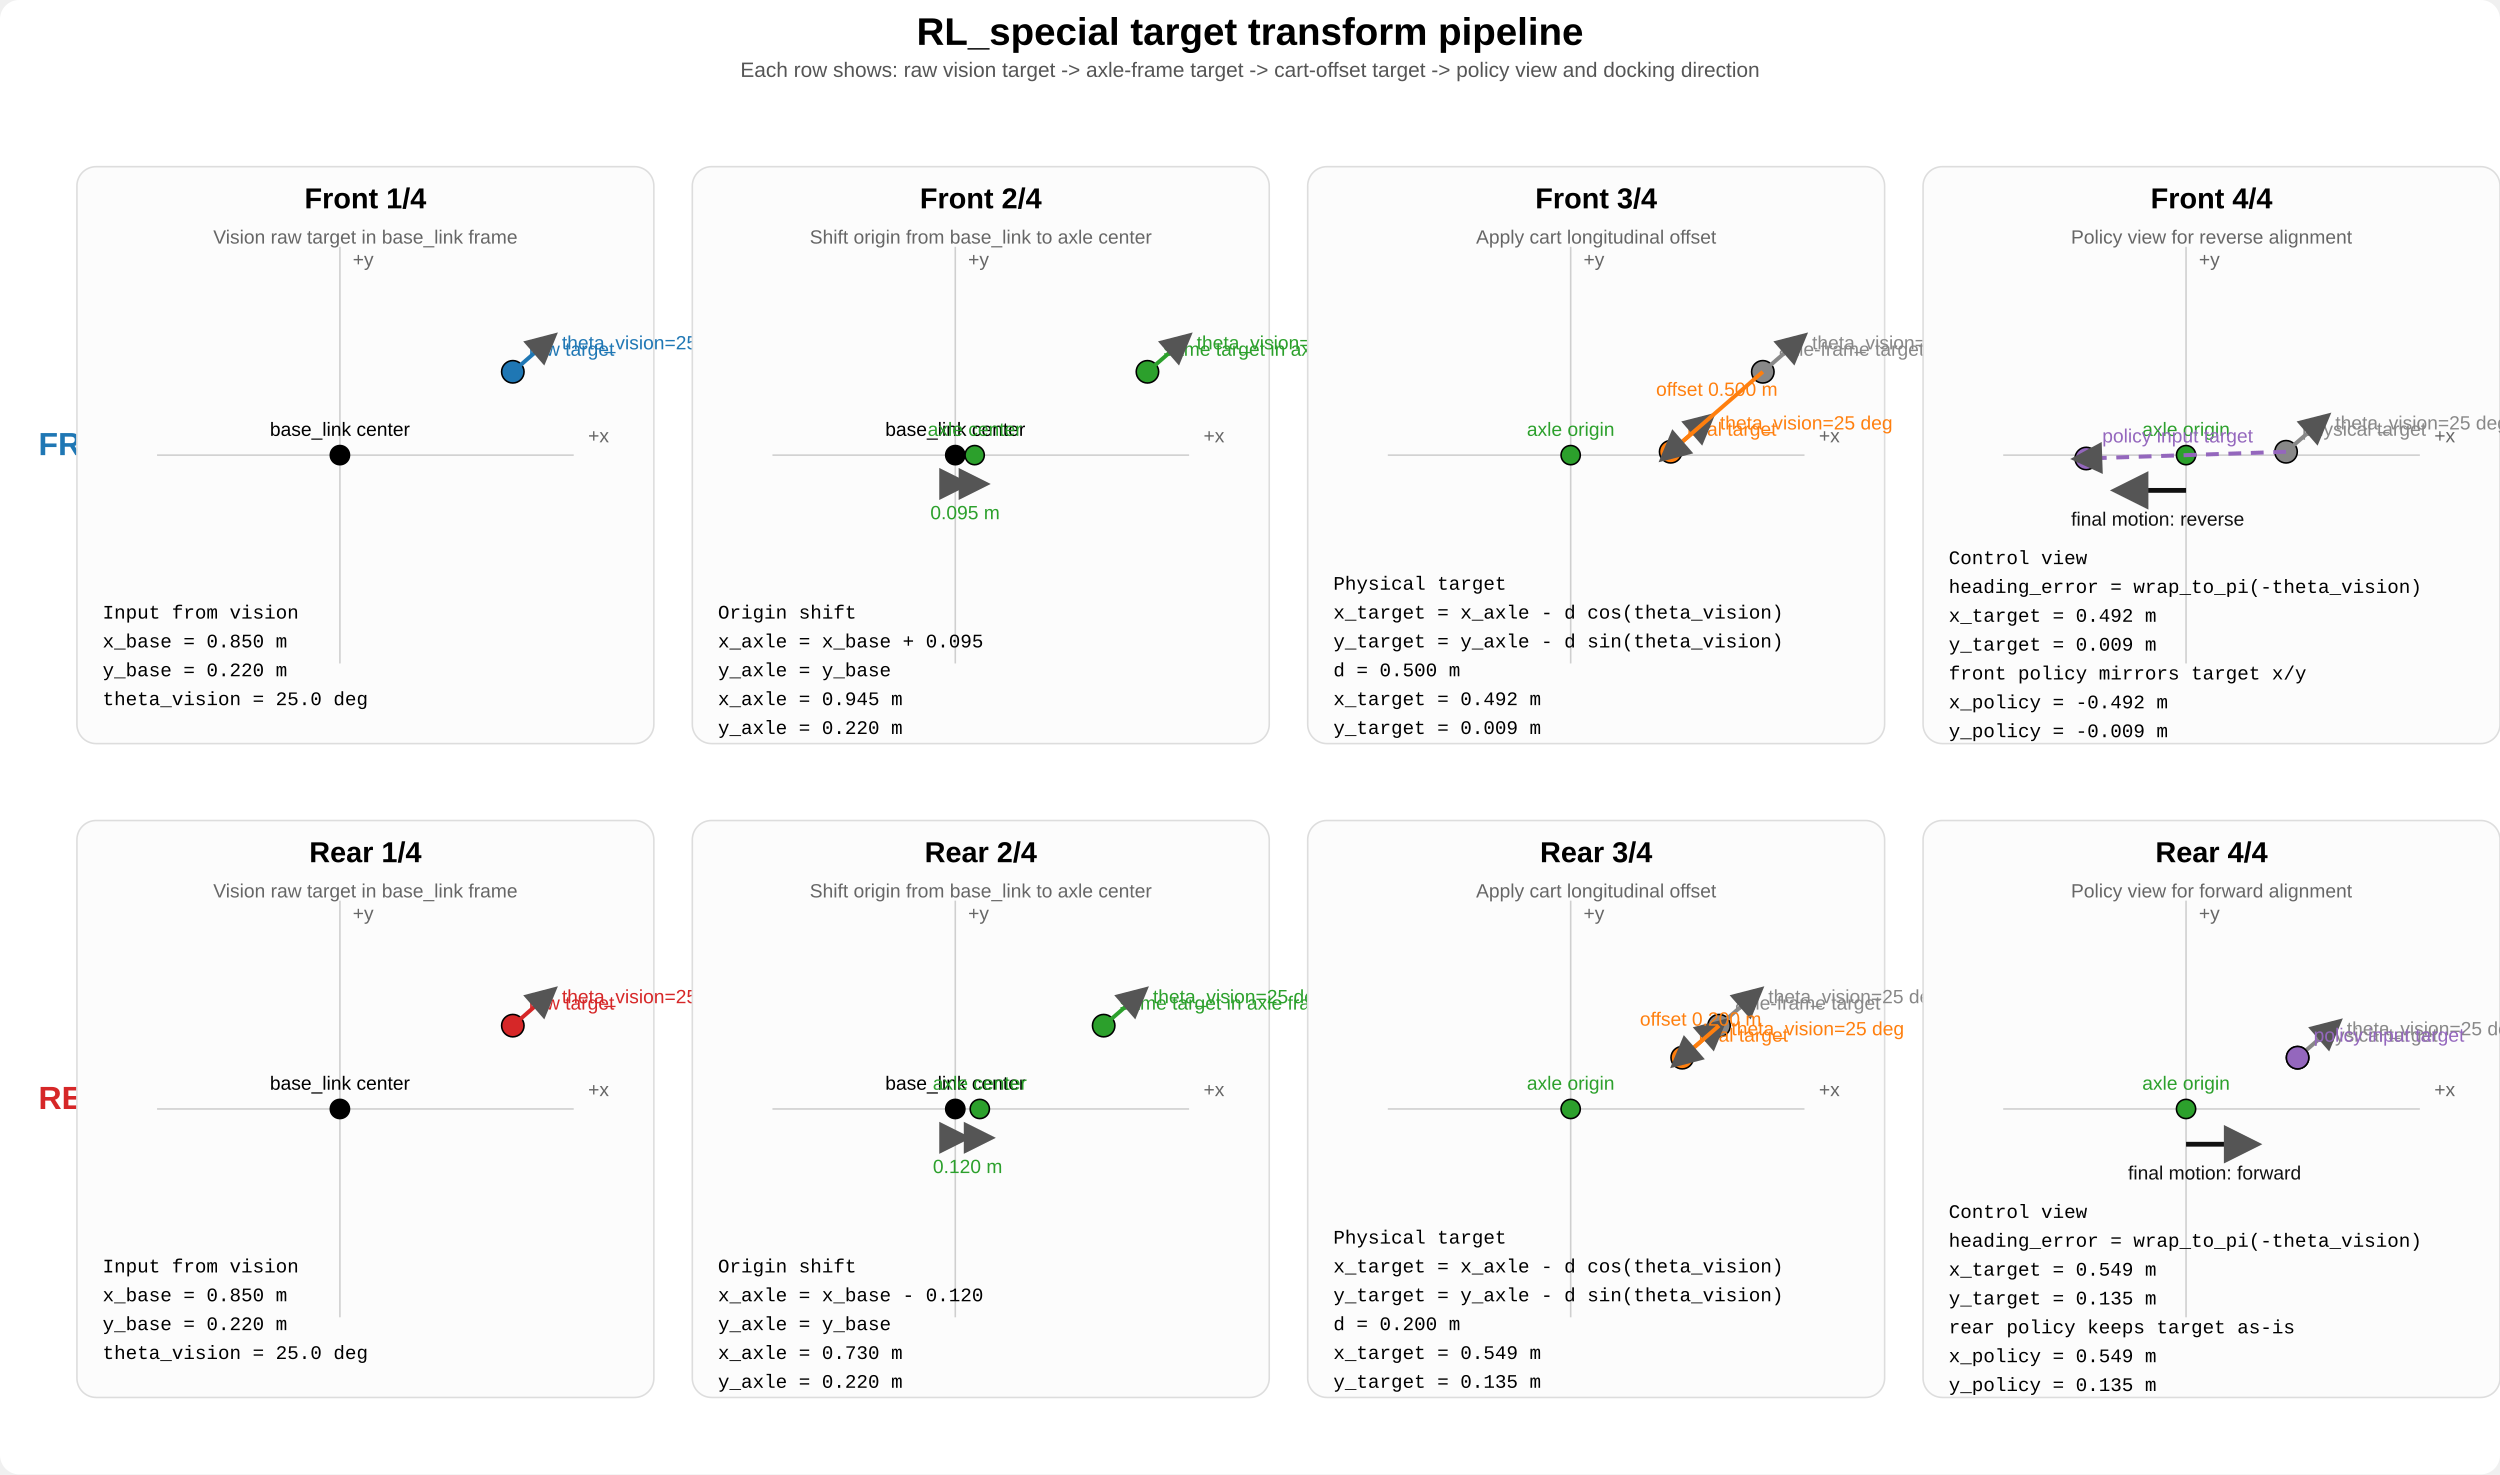
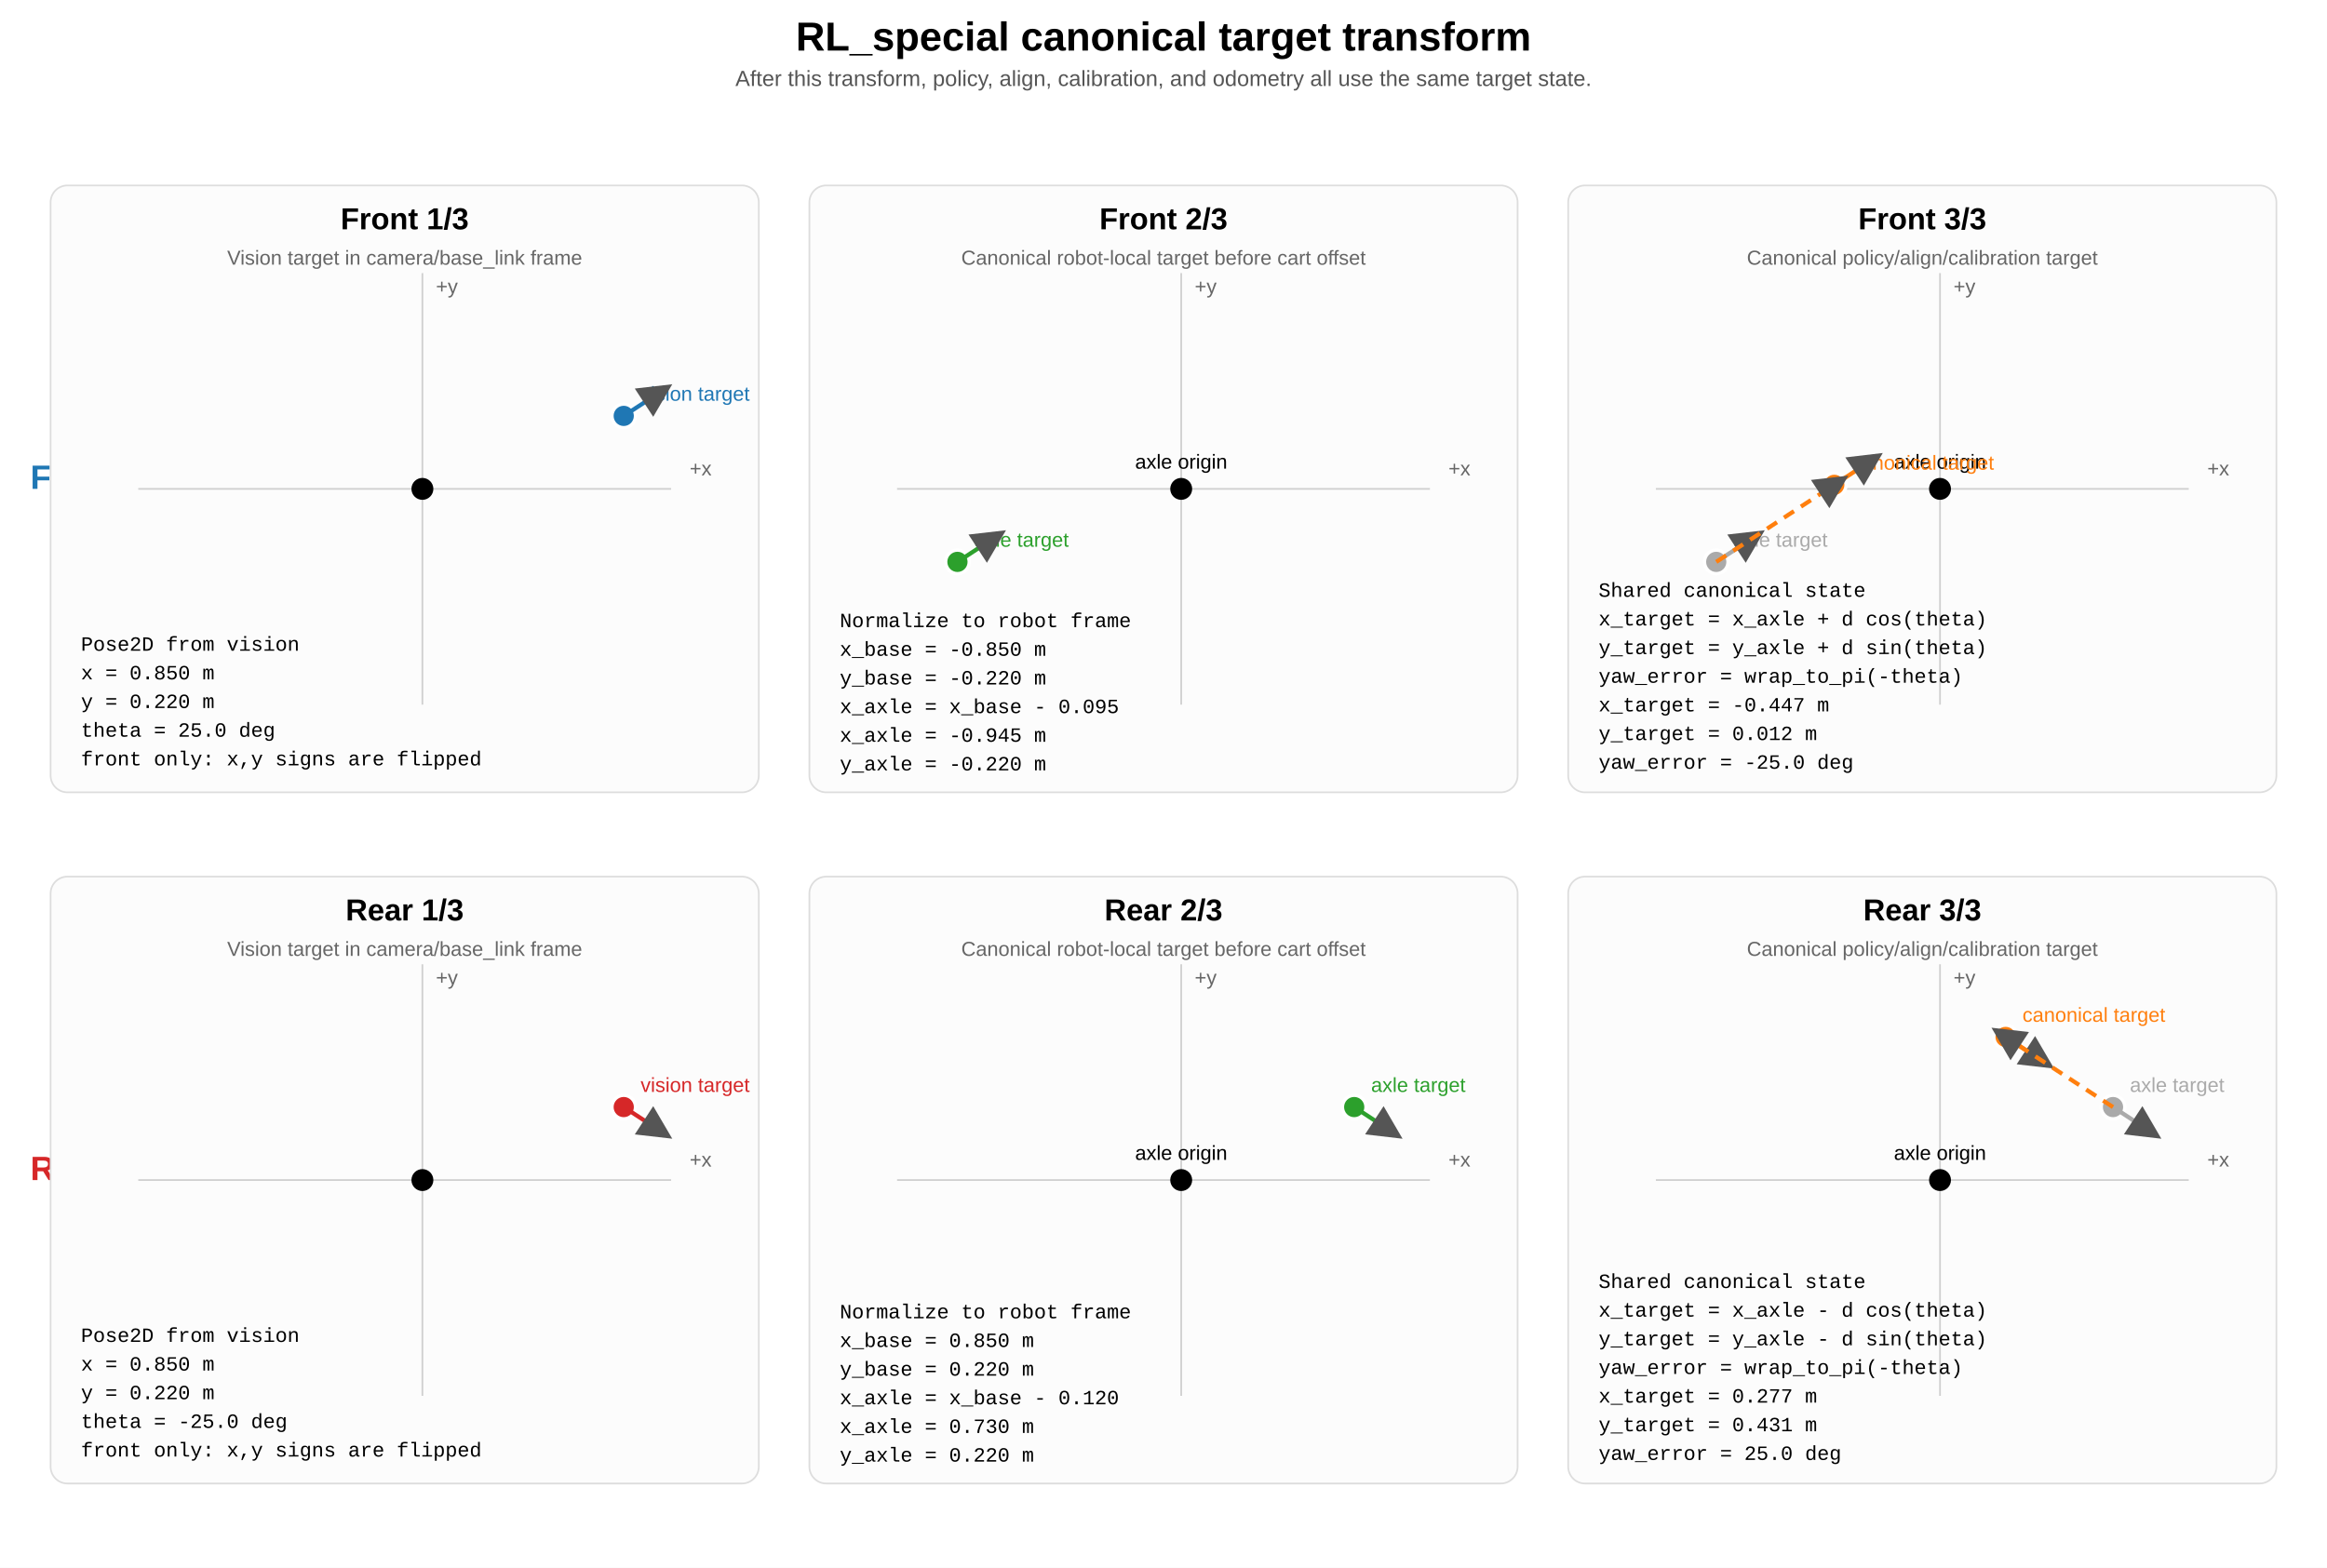
- <svg xmlns="http://www.w3.org/2000/svg" width="1560" height="920" viewBox="0 0 1560 920">
+ <svg xmlns="http://www.w3.org/2000/svg" width="1380" height="930" viewBox="0 0 1380 930">
  <defs>
    <marker id="arrow" markerWidth="8" markerHeight="8" refX="4" refY="4" orient="auto" markerUnits="strokeWidth">
      <path d="M 0 0 L 8 4 L 0 8 z" fill="#555555" />
    </marker>
  </defs>
-   <rect x="0.0" y="0.0" width="1560.0" height="920.0" rx="12" ry="12" fill="#ffffff" stroke="#ffffff" stroke-width="0" />
-   <text x="780.0" y="28.0" font-size="24" fill="#000" text-anchor="middle" font-weight="bold" font-family="Arial">RL_special target transform pipeline</text>
-   <text x="780.0" y="48.0" font-size="13" fill="#555555" text-anchor="middle" font-weight="normal" font-family="Arial">Each row shows: raw vision target -&gt; axle-frame target -&gt; cart-offset target -&gt; policy view and docking direction</text>
-   <text x="24.0" y="284.0" font-size="20" fill="#1f77b4" text-anchor="start" font-weight="bold" font-family="Arial">FRONT</text>
-   <rect x="48.0" y="104.0" width="360.0" height="360.0" rx="12" ry="12" fill="#fcfcfc" stroke="#dddddd" stroke-width="1" />
-   <text x="228.0" y="130.0" font-size="18" fill="#000" text-anchor="middle" font-weight="bold" font-family="Arial">Front 1/4</text>
-   <text x="228.0" y="152.0" font-size="12" fill="#666666" text-anchor="middle" font-weight="normal" font-family="Arial">Vision raw target in base_link frame</text>
-   <line x1="98.0" y1="284.0" x2="358.0" y2="284.0" stroke="#cfcfcf" stroke-width="1" fill="none" />
-   <line x1="212.1" y1="154.0" x2="212.1" y2="414.0" stroke="#cfcfcf" stroke-width="1" fill="none" />
-   <text x="380.0" y="276.0" font-size="12" fill="#666666" text-anchor="end" font-weight="normal" font-family="Arial">+x</text>
-   <text x="220.1" y="166.0" font-size="12" fill="#666666" text-anchor="start" font-weight="normal" font-family="Arial">+y</text>
-   <circle cx="212.1" cy="284.0" r="6" fill="#000000" stroke="#000" stroke-width="1" />
-   <text x="212.1" y="272.0" font-size="12" fill="#000" text-anchor="middle" font-weight="normal" font-family="Arial">base_link center</text>
-   <circle cx="320.0" cy="232.0" r="7" fill="#1f77b4" stroke="#000" stroke-width="1" />
-   <text x="330.0" y="222.0" font-size="12" fill="#1f77b4" text-anchor="start" font-weight="normal" font-family="Arial">raw target</text>
-   <line x1="320.0" y1="232.0" x2="340.6" y2="214.0" stroke="#1f77b4" stroke-width="2.5" fill="none" marker-end="url(#arrow)" />
-   <text x="350.6" y="218.0" font-size="12" fill="#1f77b4" text-anchor="start" font-weight="normal" font-family="Arial">theta_vision=25 deg</text>
-   <text x="64.0" y="386.0" font-size="12" fill="#000" font-family="Courier New" xml:space="preserve">
-     <tspan x="64.0" dy="0">Input from vision</tspan>
-     <tspan x="64.0" dy="18">x_base = 0.850 m</tspan>
-     <tspan x="64.0" dy="18">y_base = 0.220 m</tspan>
-     <tspan x="64.0" dy="18">theta_vision = 25.0 deg</tspan>
+   <rect x="0.0" y="0.0" width="1380.0" height="930.0" rx="0" ry="0" fill="#ffffff" stroke="#ffffff" stroke-width="0" />
+   <text x="690.0" y="30.0" font-size="24" fill="#000" text-anchor="middle" font-weight="bold" font-family="Arial">RL_special canonical target transform</text>
+   <text x="690.0" y="51.0" font-size="13" fill="#555555" text-anchor="middle" font-weight="normal" font-family="Arial">After this transform, policy, align, calibration, and odometry all use the same target state.</text>
+   <text x="18.0" y="290.0" font-size="20" fill="#1f77b4" text-anchor="start" font-weight="bold" font-family="Arial">FRONT</text>
+   <rect x="30.0" y="110.0" width="420.0" height="360.0" rx="10" ry="10" fill="#fcfcfc" stroke="#dddddd" stroke-width="1" />
+   <text x="240.0" y="136.0" font-size="18" fill="#000" text-anchor="middle" font-weight="bold" font-family="Arial">Front 1/3</text>
+   <text x="240.0" y="157.0" font-size="12" fill="#666666" text-anchor="middle" font-weight="normal" font-family="Arial">Vision target in camera/base_link frame</text>
+   <line x1="82.0" y1="290.0" x2="398.0" y2="290.0" stroke="#cfcfcf" stroke-width="1" fill="none" />
+   <line x1="250.5" y1="162.0" x2="250.5" y2="418.0" stroke="#cfcfcf" stroke-width="1" fill="none" />
+   <text x="422.0" y="282.0" font-size="12" fill="#666666" text-anchor="end" font-weight="normal" font-family="Arial">+x</text>
+   <text x="258.5" y="174.0" font-size="12" fill="#666666" text-anchor="start" font-weight="normal" font-family="Arial">+y</text>
+   <circle cx="250.5" cy="290.0" r="6" fill="#000000" stroke="#000" stroke-width="1" />
+   <circle cx="369.9" cy="246.7" r="7" fill="#1f77b4" stroke="#ffffff" stroke-width="2" />
+   <text x="379.9" y="237.7" font-size="12" fill="#1f77b4" text-anchor="start" font-weight="normal" font-family="Arial">vision target</text>
+   <line x1="369.9" y1="246.7" x2="390.3" y2="233.4" stroke="#1f77b4" stroke-width="2.5" fill="none" marker-end="url(#arrow)" />
+   <text x="48.0" y="386.0" font-size="12" fill="#000" font-family="Courier New" xml:space="preserve">
+     <tspan x="48.0" dy="0">Pose2D from vision</tspan>
+     <tspan x="48.0" dy="17">x = 0.850 m</tspan>
+     <tspan x="48.0" dy="17">y = 0.220 m</tspan>
+     <tspan x="48.0" dy="17">theta = 25.0 deg</tspan>
+     <tspan x="48.0" dy="17">front only: x,y signs are flipped</tspan>
  </text>
-   <rect x="432.0" y="104.0" width="360.0" height="360.0" rx="12" ry="12" fill="#fcfcfc" stroke="#dddddd" stroke-width="1" />
-   <text x="612.0" y="130.0" font-size="18" fill="#000" text-anchor="middle" font-weight="bold" font-family="Arial">Front 2/4</text>
-   <text x="612.0" y="152.0" font-size="12" fill="#666666" text-anchor="middle" font-weight="normal" font-family="Arial">Shift origin from base_link to axle center</text>
-   <line x1="482.0" y1="284.0" x2="742.0" y2="284.0" stroke="#cfcfcf" stroke-width="1" fill="none" />
-   <line x1="596.1" y1="154.0" x2="596.1" y2="414.0" stroke="#cfcfcf" stroke-width="1" fill="none" />
-   <text x="764.0" y="276.0" font-size="12" fill="#666666" text-anchor="end" font-weight="normal" font-family="Arial">+x</text>
-   <text x="604.1" y="166.0" font-size="12" fill="#666666" text-anchor="start" font-weight="normal" font-family="Arial">+y</text>
-   <circle cx="596.1" cy="284.0" r="6" fill="#000000" stroke="#000" stroke-width="1" />
-   <text x="596.1" y="272.0" font-size="12" fill="#000" text-anchor="middle" font-weight="normal" font-family="Arial">base_link center</text>
-   <circle cx="608.2" cy="284.0" r="6" fill="#2ca02c" stroke="#000" stroke-width="1" />
-   <text x="608.2" y="272.0" font-size="12" fill="#2ca02c" text-anchor="middle" font-weight="normal" font-family="Arial">axle center</text>
-   <line x1="596.1" y1="302.0" x2="608.2" y2="302.0" stroke="#2ca02c" stroke-width="2.5" fill="none" marker-end="url(#arrow)" marker-start="url(#arrow)" />
-   <text x="602.2" y="324.0" font-size="12" fill="#2ca02c" text-anchor="middle" font-weight="normal" font-family="Arial">0.095 m</text>
-   <circle cx="716.0" cy="232.0" r="7" fill="#2ca02c" stroke="#000" stroke-width="1" />
-   <text x="726.0" y="222.0" font-size="12" fill="#2ca02c" text-anchor="start" font-weight="normal" font-family="Arial">same target in axle frame</text>
-   <line x1="716.0" y1="232.0" x2="736.7" y2="214.0" stroke="#2ca02c" stroke-width="2.5" fill="none" marker-end="url(#arrow)" />
-   <text x="746.7" y="218.0" font-size="12" fill="#2ca02c" text-anchor="start" font-weight="normal" font-family="Arial">theta_vision=25 deg</text>
-   <text x="448.0" y="386.0" font-size="12" fill="#000" font-family="Courier New" xml:space="preserve">
-     <tspan x="448.0" dy="0">Origin shift</tspan>
-     <tspan x="448.0" dy="18">x_axle = x_base + 0.095</tspan>
-     <tspan x="448.0" dy="18">y_axle = y_base</tspan>
-     <tspan x="448.0" dy="18">x_axle = 0.945 m</tspan>
-     <tspan x="448.0" dy="18">y_axle = 0.220 m</tspan>
+   <rect x="480.0" y="110.0" width="420.0" height="360.0" rx="10" ry="10" fill="#fcfcfc" stroke="#dddddd" stroke-width="1" />
+   <text x="690.0" y="136.0" font-size="18" fill="#000" text-anchor="middle" font-weight="bold" font-family="Arial">Front 2/3</text>
+   <text x="690.0" y="157.0" font-size="12" fill="#666666" text-anchor="middle" font-weight="normal" font-family="Arial">Canonical robot-local target before cart offset</text>
+   <line x1="532.0" y1="290.0" x2="848.0" y2="290.0" stroke="#cfcfcf" stroke-width="1" fill="none" />
+   <line x1="700.5" y1="162.0" x2="700.5" y2="418.0" stroke="#cfcfcf" stroke-width="1" fill="none" />
+   <text x="872.0" y="282.0" font-size="12" fill="#666666" text-anchor="end" font-weight="normal" font-family="Arial">+x</text>
+   <text x="708.5" y="174.0" font-size="12" fill="#666666" text-anchor="start" font-weight="normal" font-family="Arial">+y</text>
+   <circle cx="700.5" cy="290.0" r="6" fill="#000000" stroke="#000" stroke-width="1" />
+   <text x="700.5" y="278.0" font-size="12" fill="#000" text-anchor="middle" font-weight="normal" font-family="Arial">axle origin</text>
+   <circle cx="567.8" cy="333.3" r="7" fill="#2ca02c" stroke="#ffffff" stroke-width="2" />
+   <text x="577.8" y="324.3" font-size="12" fill="#2ca02c" text-anchor="start" font-weight="normal" font-family="Arial">axle target</text>
+   <line x1="567.8" y1="333.3" x2="588.2" y2="320.0" stroke="#2ca02c" stroke-width="2.5" fill="none" marker-end="url(#arrow)" />
+   <text x="498.0" y="372.0" font-size="12" fill="#000" font-family="Courier New" xml:space="preserve">
+     <tspan x="498.0" dy="0">Normalize to robot frame</tspan>
+     <tspan x="498.0" dy="17">x_base = -0.850 m</tspan>
+     <tspan x="498.0" dy="17">y_base = -0.220 m</tspan>
+     <tspan x="498.0" dy="17">x_axle = x_base - 0.095</tspan>
+     <tspan x="498.0" dy="17">x_axle = -0.945 m</tspan>
+     <tspan x="498.0" dy="17">y_axle = -0.220 m</tspan>
  </text>
-   <rect x="816.0" y="104.0" width="360.0" height="360.0" rx="12" ry="12" fill="#fcfcfc" stroke="#dddddd" stroke-width="1" />
-   <text x="996.0" y="130.0" font-size="18" fill="#000" text-anchor="middle" font-weight="bold" font-family="Arial">Front 3/4</text>
-   <text x="996.0" y="152.0" font-size="12" fill="#666666" text-anchor="middle" font-weight="normal" font-family="Arial">Apply cart longitudinal offset</text>
-   <line x1="866.0" y1="284.0" x2="1126.0" y2="284.0" stroke="#cfcfcf" stroke-width="1" fill="none" />
-   <line x1="980.1" y1="154.0" x2="980.1" y2="414.0" stroke="#cfcfcf" stroke-width="1" fill="none" />
-   <text x="1148.0" y="276.0" font-size="12" fill="#666666" text-anchor="end" font-weight="normal" font-family="Arial">+x</text>
-   <text x="988.1" y="166.0" font-size="12" fill="#666666" text-anchor="start" font-weight="normal" font-family="Arial">+y</text>
-   <circle cx="980.1" cy="284.0" r="6" fill="#2ca02c" stroke="#000" stroke-width="1" />
-   <text x="980.1" y="272.0" font-size="12" fill="#2ca02c" text-anchor="middle" font-weight="normal" font-family="Arial">axle origin</text>
-   <circle cx="1100.0" cy="232.0" r="7" fill="#888888" stroke="#000" stroke-width="1" />
-   <text x="1110.0" y="222.0" font-size="12" fill="#888888" text-anchor="start" font-weight="normal" font-family="Arial">axle-frame target</text>
-   <line x1="1100.0" y1="232.0" x2="1120.7" y2="214.0" stroke="#888888" stroke-width="2.5" fill="none" marker-end="url(#arrow)" />
-   <text x="1130.7" y="218.0" font-size="12" fill="#888888" text-anchor="start" font-weight="normal" font-family="Arial">theta_vision=25 deg</text>
-   <circle cx="1042.5" cy="281.9" r="7" fill="#ff7f0e" stroke="#000" stroke-width="1" />
-   <text x="1052.5" y="271.9" font-size="12" fill="#ff7f0e" text-anchor="start" font-weight="normal" font-family="Arial">final target</text>
-   <line x1="1042.5" y1="281.9" x2="1063.2" y2="264.0" stroke="#ff7f0e" stroke-width="2.5" fill="none" marker-end="url(#arrow)" />
-   <text x="1073.2" y="268.0" font-size="12" fill="#ff7f0e" text-anchor="start" font-weight="normal" font-family="Arial">theta_vision=25 deg</text>
-   <line x1="1100.0" y1="232.0" x2="1042.5" y2="281.9" stroke="#ff7f0e" stroke-width="2.5" fill="none" marker-end="url(#arrow)" />
-   <text x="1071.3" y="247.0" font-size="12" fill="#ff7f0e" text-anchor="middle" font-weight="normal" font-family="Arial">offset 0.500 m</text>
-   <text x="832.0" y="368.0" font-size="12" fill="#000" font-family="Courier New" xml:space="preserve">
-     <tspan x="832.0" dy="0">Physical target</tspan>
-     <tspan x="832.0" dy="18">x_target = x_axle - d cos(theta_vision)</tspan>
-     <tspan x="832.0" dy="18">y_target = y_axle - d sin(theta_vision)</tspan>
-     <tspan x="832.0" dy="18">d = 0.500 m</tspan>
-     <tspan x="832.0" dy="18">x_target = 0.492 m</tspan>
-     <tspan x="832.0" dy="18">y_target = 0.009 m</tspan>
+   <rect x="930.0" y="110.0" width="420.0" height="360.0" rx="10" ry="10" fill="#fcfcfc" stroke="#dddddd" stroke-width="1" />
+   <text x="1140.0" y="136.0" font-size="18" fill="#000" text-anchor="middle" font-weight="bold" font-family="Arial">Front 3/3</text>
+   <text x="1140.0" y="157.0" font-size="12" fill="#666666" text-anchor="middle" font-weight="normal" font-family="Arial">Canonical policy/align/calibration target</text>
+   <line x1="982.0" y1="290.0" x2="1298.0" y2="290.0" stroke="#cfcfcf" stroke-width="1" fill="none" />
+   <line x1="1150.5" y1="162.0" x2="1150.5" y2="418.0" stroke="#cfcfcf" stroke-width="1" fill="none" />
+   <text x="1322.0" y="282.0" font-size="12" fill="#666666" text-anchor="end" font-weight="normal" font-family="Arial">+x</text>
+   <text x="1158.5" y="174.0" font-size="12" fill="#666666" text-anchor="start" font-weight="normal" font-family="Arial">+y</text>
+   <circle cx="1150.5" cy="290.0" r="6" fill="#000000" stroke="#000" stroke-width="1" />
+   <text x="1150.5" y="278.0" font-size="12" fill="#000" text-anchor="middle" font-weight="normal" font-family="Arial">axle origin</text>
+   <circle cx="1017.8" cy="333.3" r="7" fill="#aaaaaa" stroke="#ffffff" stroke-width="2" />
+   <text x="1027.8" y="324.3" font-size="12" fill="#aaaaaa" text-anchor="start" font-weight="normal" font-family="Arial">axle target</text>
+   <line x1="1017.8" y1="333.3" x2="1038.2" y2="320.0" stroke="#aaaaaa" stroke-width="2.5" fill="none" marker-end="url(#arrow)" />
+   <circle cx="1087.8" cy="287.6" r="7" fill="#ff7f0e" stroke="#ffffff" stroke-width="2" />
+   <text x="1097.8" y="278.6" font-size="12" fill="#ff7f0e" text-anchor="start" font-weight="normal" font-family="Arial">canonical target</text>
+   <line x1="1087.8" y1="287.6" x2="1108.2" y2="274.2" stroke="#ff7f0e" stroke-width="2.5" fill="none" marker-end="url(#arrow)" />
+   <line x1="1017.8" y1="333.3" x2="1087.8" y2="287.6" stroke="#ff7f0e" stroke-width="2.5" fill="none" stroke-dasharray="7 5" marker-end="url(#arrow)" />
+   <text x="948.0" y="354.0" font-size="12" fill="#000" font-family="Courier New" xml:space="preserve">
+     <tspan x="948.0" dy="0">Shared canonical state</tspan>
+     <tspan x="948.0" dy="17">x_target = x_axle + d cos(theta)</tspan>
+     <tspan x="948.0" dy="17">y_target = y_axle + d sin(theta)</tspan>
+     <tspan x="948.0" dy="17">yaw_error = wrap_to_pi(-theta)</tspan>
+     <tspan x="948.0" dy="17">x_target = -0.447 m</tspan>
+     <tspan x="948.0" dy="17">y_target = 0.012 m</tspan>
+     <tspan x="948.0" dy="17">yaw_error = -25.0 deg</tspan>
  </text>
-   <rect x="1200.0" y="104.0" width="360.0" height="360.0" rx="12" ry="12" fill="#fcfcfc" stroke="#dddddd" stroke-width="1" />
-   <text x="1380.0" y="130.0" font-size="18" fill="#000" text-anchor="middle" font-weight="bold" font-family="Arial">Front 4/4</text>
-   <text x="1380.0" y="152.0" font-size="12" fill="#666666" text-anchor="middle" font-weight="normal" font-family="Arial">Policy view for reverse alignment</text>
-   <line x1="1250.0" y1="284.0" x2="1510.0" y2="284.0" stroke="#cfcfcf" stroke-width="1" fill="none" />
-   <line x1="1364.1" y1="154.0" x2="1364.1" y2="414.0" stroke="#cfcfcf" stroke-width="1" fill="none" />
-   <text x="1532.0" y="276.0" font-size="12" fill="#666666" text-anchor="end" font-weight="normal" font-family="Arial">+x</text>
-   <text x="1372.1" y="166.0" font-size="12" fill="#666666" text-anchor="start" font-weight="normal" font-family="Arial">+y</text>
-   <circle cx="1364.1" cy="284.0" r="6" fill="#2ca02c" stroke="#000" stroke-width="1" />
-   <text x="1364.1" y="272.0" font-size="12" fill="#2ca02c" text-anchor="middle" font-weight="normal" font-family="Arial">axle origin</text>
-   <circle cx="1426.5" cy="281.9" r="7" fill="#888888" stroke="#000" stroke-width="1" />
-   <text x="1436.5" y="271.9" font-size="12" fill="#888888" text-anchor="start" font-weight="normal" font-family="Arial">physical target</text>
-   <line x1="1426.5" y1="281.9" x2="1447.2" y2="264.0" stroke="#888888" stroke-width="2.5" fill="none" marker-end="url(#arrow)" />
-   <text x="1457.2" y="268.0" font-size="12" fill="#888888" text-anchor="start" font-weight="normal" font-family="Arial">theta_vision=25 deg</text>
-   <circle cx="1301.8" cy="286.1" r="7" fill="#9467bd" stroke="#000" stroke-width="1" />
-   <text x="1311.8" y="276.1" font-size="12" fill="#9467bd" text-anchor="start" font-weight="normal" font-family="Arial">policy input target</text>
-   <line x1="1426.5" y1="281.9" x2="1301.8" y2="286.1" stroke="#9467bd" stroke-width="2.5" fill="none" stroke-dasharray="8 6" marker-end="url(#arrow)" />
-   <line x1="1364.1" y1="306.0" x2="1328.6" y2="306.0" stroke="#111111" stroke-width="3" fill="none" marker-end="url(#arrow)" />
-   <text x="1346.4" y="328.0" font-size="12" fill="#111111" text-anchor="middle" font-weight="normal" font-family="Arial">final motion: reverse</text>
-   <text x="1216.0" y="352.0" font-size="12" fill="#000" font-family="Courier New" xml:space="preserve">
-     <tspan x="1216.0" dy="0">Control view</tspan>
-     <tspan x="1216.0" dy="18">heading_error = wrap_to_pi(-theta_vision)</tspan>
-     <tspan x="1216.0" dy="18">x_target = 0.492 m</tspan>
-     <tspan x="1216.0" dy="18">y_target = 0.009 m</tspan>
-     <tspan x="1216.0" dy="18">front policy mirrors target x/y</tspan>
-     <tspan x="1216.0" dy="18">x_policy = -0.492 m</tspan>
-     <tspan x="1216.0" dy="18">y_policy = -0.009 m</tspan>
+   <text x="18.0" y="700.0" font-size="20" fill="#d62728" text-anchor="start" font-weight="bold" font-family="Arial">REAR</text>
+   <rect x="30.0" y="520.0" width="420.0" height="360.0" rx="10" ry="10" fill="#fcfcfc" stroke="#dddddd" stroke-width="1" />
+   <text x="240.0" y="546.0" font-size="18" fill="#000" text-anchor="middle" font-weight="bold" font-family="Arial">Rear 1/3</text>
+   <text x="240.0" y="567.0" font-size="12" fill="#666666" text-anchor="middle" font-weight="normal" font-family="Arial">Vision target in camera/base_link frame</text>
+   <line x1="82.0" y1="700.0" x2="398.0" y2="700.0" stroke="#cfcfcf" stroke-width="1" fill="none" />
+   <line x1="250.5" y1="572.0" x2="250.5" y2="828.0" stroke="#cfcfcf" stroke-width="1" fill="none" />
+   <text x="422.0" y="692.0" font-size="12" fill="#666666" text-anchor="end" font-weight="normal" font-family="Arial">+x</text>
+   <text x="258.5" y="584.0" font-size="12" fill="#666666" text-anchor="start" font-weight="normal" font-family="Arial">+y</text>
+   <circle cx="250.5" cy="700.0" r="6" fill="#000000" stroke="#000" stroke-width="1" />
+   <circle cx="369.9" cy="656.7" r="7" fill="#d62728" stroke="#ffffff" stroke-width="2" />
+   <text x="379.9" y="647.7" font-size="12" fill="#d62728" text-anchor="start" font-weight="normal" font-family="Arial">vision target</text>
+   <line x1="369.9" y1="656.7" x2="390.3" y2="670.0" stroke="#d62728" stroke-width="2.5" fill="none" marker-end="url(#arrow)" />
+   <text x="48.0" y="796.0" font-size="12" fill="#000" font-family="Courier New" xml:space="preserve">
+     <tspan x="48.0" dy="0">Pose2D from vision</tspan>
+     <tspan x="48.0" dy="17">x = 0.850 m</tspan>
+     <tspan x="48.0" dy="17">y = 0.220 m</tspan>
+     <tspan x="48.0" dy="17">theta = -25.0 deg</tspan>
+     <tspan x="48.0" dy="17">front only: x,y signs are flipped</tspan>
  </text>
-   <text x="24.0" y="692.0" font-size="20" fill="#d62728" text-anchor="start" font-weight="bold" font-family="Arial">REAR</text>
-   <rect x="48.0" y="512.0" width="360.0" height="360.0" rx="12" ry="12" fill="#fcfcfc" stroke="#dddddd" stroke-width="1" />
-   <text x="228.0" y="538.0" font-size="18" fill="#000" text-anchor="middle" font-weight="bold" font-family="Arial">Rear 1/4</text>
-   <text x="228.0" y="560.0" font-size="12" fill="#666666" text-anchor="middle" font-weight="normal" font-family="Arial">Vision raw target in base_link frame</text>
-   <line x1="98.0" y1="692.0" x2="358.0" y2="692.0" stroke="#cfcfcf" stroke-width="1" fill="none" />
-   <line x1="212.1" y1="562.0" x2="212.1" y2="822.0" stroke="#cfcfcf" stroke-width="1" fill="none" />
-   <text x="380.0" y="684.0" font-size="12" fill="#666666" text-anchor="end" font-weight="normal" font-family="Arial">+x</text>
-   <text x="220.1" y="574.0" font-size="12" fill="#666666" text-anchor="start" font-weight="normal" font-family="Arial">+y</text>
-   <circle cx="212.1" cy="692.0" r="6" fill="#000000" stroke="#000" stroke-width="1" />
-   <text x="212.1" y="680.0" font-size="12" fill="#000" text-anchor="middle" font-weight="normal" font-family="Arial">base_link center</text>
-   <circle cx="320.0" cy="640.0" r="7" fill="#d62728" stroke="#000" stroke-width="1" />
-   <text x="330.0" y="630.0" font-size="12" fill="#d62728" text-anchor="start" font-weight="normal" font-family="Arial">raw target</text>
-   <line x1="320.0" y1="640.0" x2="340.6" y2="622.0" stroke="#d62728" stroke-width="2.5" fill="none" marker-end="url(#arrow)" />
-   <text x="350.6" y="626.0" font-size="12" fill="#d62728" text-anchor="start" font-weight="normal" font-family="Arial">theta_vision=25 deg</text>
-   <text x="64.0" y="794.0" font-size="12" fill="#000" font-family="Courier New" xml:space="preserve">
-     <tspan x="64.0" dy="0">Input from vision</tspan>
-     <tspan x="64.0" dy="18">x_base = 0.850 m</tspan>
-     <tspan x="64.0" dy="18">y_base = 0.220 m</tspan>
-     <tspan x="64.0" dy="18">theta_vision = 25.0 deg</tspan>
+   <rect x="480.0" y="520.0" width="420.0" height="360.0" rx="10" ry="10" fill="#fcfcfc" stroke="#dddddd" stroke-width="1" />
+   <text x="690.0" y="546.0" font-size="18" fill="#000" text-anchor="middle" font-weight="bold" font-family="Arial">Rear 2/3</text>
+   <text x="690.0" y="567.0" font-size="12" fill="#666666" text-anchor="middle" font-weight="normal" font-family="Arial">Canonical robot-local target before cart offset</text>
+   <line x1="532.0" y1="700.0" x2="848.0" y2="700.0" stroke="#cfcfcf" stroke-width="1" fill="none" />
+   <line x1="700.5" y1="572.0" x2="700.5" y2="828.0" stroke="#cfcfcf" stroke-width="1" fill="none" />
+   <text x="872.0" y="692.0" font-size="12" fill="#666666" text-anchor="end" font-weight="normal" font-family="Arial">+x</text>
+   <text x="708.5" y="584.0" font-size="12" fill="#666666" text-anchor="start" font-weight="normal" font-family="Arial">+y</text>
+   <circle cx="700.5" cy="700.0" r="6" fill="#000000" stroke="#000" stroke-width="1" />
+   <text x="700.5" y="688.0" font-size="12" fill="#000" text-anchor="middle" font-weight="normal" font-family="Arial">axle origin</text>
+   <circle cx="803.1" cy="656.7" r="7" fill="#2ca02c" stroke="#ffffff" stroke-width="2" />
+   <text x="813.1" y="647.7" font-size="12" fill="#2ca02c" text-anchor="start" font-weight="normal" font-family="Arial">axle target</text>
+   <line x1="803.1" y1="656.7" x2="823.4" y2="670.0" stroke="#2ca02c" stroke-width="2.5" fill="none" marker-end="url(#arrow)" />
+   <text x="498.0" y="782.0" font-size="12" fill="#000" font-family="Courier New" xml:space="preserve">
+     <tspan x="498.0" dy="0">Normalize to robot frame</tspan>
+     <tspan x="498.0" dy="17">x_base = 0.850 m</tspan>
+     <tspan x="498.0" dy="17">y_base = 0.220 m</tspan>
+     <tspan x="498.0" dy="17">x_axle = x_base - 0.120</tspan>
+     <tspan x="498.0" dy="17">x_axle = 0.730 m</tspan>
+     <tspan x="498.0" dy="17">y_axle = 0.220 m</tspan>
  </text>
-   <rect x="432.0" y="512.0" width="360.0" height="360.0" rx="12" ry="12" fill="#fcfcfc" stroke="#dddddd" stroke-width="1" />
-   <text x="612.0" y="538.0" font-size="18" fill="#000" text-anchor="middle" font-weight="bold" font-family="Arial">Rear 2/4</text>
-   <text x="612.0" y="560.0" font-size="12" fill="#666666" text-anchor="middle" font-weight="normal" font-family="Arial">Shift origin from base_link to axle center</text>
-   <line x1="482.0" y1="692.0" x2="742.0" y2="692.0" stroke="#cfcfcf" stroke-width="1" fill="none" />
-   <line x1="596.1" y1="562.0" x2="596.1" y2="822.0" stroke="#cfcfcf" stroke-width="1" fill="none" />
-   <text x="764.0" y="684.0" font-size="12" fill="#666666" text-anchor="end" font-weight="normal" font-family="Arial">+x</text>
-   <text x="604.1" y="574.0" font-size="12" fill="#666666" text-anchor="start" font-weight="normal" font-family="Arial">+y</text>
-   <circle cx="596.1" cy="692.0" r="6" fill="#000000" stroke="#000" stroke-width="1" />
-   <text x="596.1" y="680.0" font-size="12" fill="#000" text-anchor="middle" font-weight="normal" font-family="Arial">base_link center</text>
-   <circle cx="611.4" cy="692.0" r="6" fill="#2ca02c" stroke="#000" stroke-width="1" />
-   <text x="611.4" y="680.0" font-size="12" fill="#2ca02c" text-anchor="middle" font-weight="normal" font-family="Arial">axle center</text>
-   <line x1="596.1" y1="710.0" x2="611.4" y2="710.0" stroke="#2ca02c" stroke-width="2.5" fill="none" marker-end="url(#arrow)" marker-start="url(#arrow)" />
-   <text x="603.8" y="732.0" font-size="12" fill="#2ca02c" text-anchor="middle" font-weight="normal" font-family="Arial">0.120 m</text>
-   <circle cx="688.7" cy="640.0" r="7" fill="#2ca02c" stroke="#000" stroke-width="1" />
-   <text x="698.7" y="630.0" font-size="12" fill="#2ca02c" text-anchor="start" font-weight="normal" font-family="Arial">same target in axle frame</text>
-   <line x1="688.7" y1="640.0" x2="709.4" y2="622.0" stroke="#2ca02c" stroke-width="2.5" fill="none" marker-end="url(#arrow)" />
-   <text x="719.4" y="626.0" font-size="12" fill="#2ca02c" text-anchor="start" font-weight="normal" font-family="Arial">theta_vision=25 deg</text>
-   <text x="448.0" y="794.0" font-size="12" fill="#000" font-family="Courier New" xml:space="preserve">
-     <tspan x="448.0" dy="0">Origin shift</tspan>
-     <tspan x="448.0" dy="18">x_axle = x_base - 0.120</tspan>
-     <tspan x="448.0" dy="18">y_axle = y_base</tspan>
-     <tspan x="448.0" dy="18">x_axle = 0.730 m</tspan>
-     <tspan x="448.0" dy="18">y_axle = 0.220 m</tspan>
-   </text>
-   <rect x="816.0" y="512.0" width="360.0" height="360.0" rx="12" ry="12" fill="#fcfcfc" stroke="#dddddd" stroke-width="1" />
-   <text x="996.0" y="538.0" font-size="18" fill="#000" text-anchor="middle" font-weight="bold" font-family="Arial">Rear 3/4</text>
-   <text x="996.0" y="560.0" font-size="12" fill="#666666" text-anchor="middle" font-weight="normal" font-family="Arial">Apply cart longitudinal offset</text>
-   <line x1="866.0" y1="692.0" x2="1126.0" y2="692.0" stroke="#cfcfcf" stroke-width="1" fill="none" />
-   <line x1="980.1" y1="562.0" x2="980.1" y2="822.0" stroke="#cfcfcf" stroke-width="1" fill="none" />
-   <text x="1148.0" y="684.0" font-size="12" fill="#666666" text-anchor="end" font-weight="normal" font-family="Arial">+x</text>
-   <text x="988.1" y="574.0" font-size="12" fill="#666666" text-anchor="start" font-weight="normal" font-family="Arial">+y</text>
-   <circle cx="980.1" cy="692.0" r="6" fill="#2ca02c" stroke="#000" stroke-width="1" />
-   <text x="980.1" y="680.0" font-size="12" fill="#2ca02c" text-anchor="middle" font-weight="normal" font-family="Arial">axle origin</text>
-   <circle cx="1072.7" cy="640.0" r="7" fill="#888888" stroke="#000" stroke-width="1" />
-   <text x="1082.7" y="630.0" font-size="12" fill="#888888" text-anchor="start" font-weight="normal" font-family="Arial">axle-frame target</text>
-   <line x1="1072.7" y1="640.0" x2="1093.4" y2="622.0" stroke="#888888" stroke-width="2.5" fill="none" marker-end="url(#arrow)" />
-   <text x="1103.4" y="626.0" font-size="12" fill="#888888" text-anchor="start" font-weight="normal" font-family="Arial">theta_vision=25 deg</text>
-   <circle cx="1049.7" cy="660.0" r="7" fill="#ff7f0e" stroke="#000" stroke-width="1" />
-   <text x="1059.7" y="650.0" font-size="12" fill="#ff7f0e" text-anchor="start" font-weight="normal" font-family="Arial">final target</text>
-   <line x1="1049.7" y1="660.0" x2="1070.4" y2="642.0" stroke="#ff7f0e" stroke-width="2.5" fill="none" marker-end="url(#arrow)" />
-   <text x="1080.4" y="646.0" font-size="12" fill="#ff7f0e" text-anchor="start" font-weight="normal" font-family="Arial">theta_vision=25 deg</text>
-   <line x1="1072.7" y1="640.0" x2="1049.7" y2="660.0" stroke="#ff7f0e" stroke-width="2.5" fill="none" marker-end="url(#arrow)" />
-   <text x="1061.2" y="640.0" font-size="12" fill="#ff7f0e" text-anchor="middle" font-weight="normal" font-family="Arial">offset 0.200 m</text>
-   <text x="832.0" y="776.0" font-size="12" fill="#000" font-family="Courier New" xml:space="preserve">
-     <tspan x="832.0" dy="0">Physical target</tspan>
-     <tspan x="832.0" dy="18">x_target = x_axle - d cos(theta_vision)</tspan>
-     <tspan x="832.0" dy="18">y_target = y_axle - d sin(theta_vision)</tspan>
-     <tspan x="832.0" dy="18">d = 0.200 m</tspan>
-     <tspan x="832.0" dy="18">x_target = 0.549 m</tspan>
-     <tspan x="832.0" dy="18">y_target = 0.135 m</tspan>
-   </text>
-   <rect x="1200.0" y="512.0" width="360.0" height="360.0" rx="12" ry="12" fill="#fcfcfc" stroke="#dddddd" stroke-width="1" />
-   <text x="1380.0" y="538.0" font-size="18" fill="#000" text-anchor="middle" font-weight="bold" font-family="Arial">Rear 4/4</text>
-   <text x="1380.0" y="560.0" font-size="12" fill="#666666" text-anchor="middle" font-weight="normal" font-family="Arial">Policy view for forward alignment</text>
-   <line x1="1250.0" y1="692.0" x2="1510.0" y2="692.0" stroke="#cfcfcf" stroke-width="1" fill="none" />
-   <line x1="1364.1" y1="562.0" x2="1364.1" y2="822.0" stroke="#cfcfcf" stroke-width="1" fill="none" />
-   <text x="1532.0" y="684.0" font-size="12" fill="#666666" text-anchor="end" font-weight="normal" font-family="Arial">+x</text>
-   <text x="1372.1" y="574.0" font-size="12" fill="#666666" text-anchor="start" font-weight="normal" font-family="Arial">+y</text>
-   <circle cx="1364.1" cy="692.0" r="6" fill="#2ca02c" stroke="#000" stroke-width="1" />
-   <text x="1364.1" y="680.0" font-size="12" fill="#2ca02c" text-anchor="middle" font-weight="normal" font-family="Arial">axle origin</text>
-   <circle cx="1433.7" cy="660.0" r="7" fill="#888888" stroke="#000" stroke-width="1" />
-   <text x="1443.7" y="650.0" font-size="12" fill="#888888" text-anchor="start" font-weight="normal" font-family="Arial">physical target</text>
-   <line x1="1433.7" y1="660.0" x2="1454.4" y2="642.0" stroke="#888888" stroke-width="2.5" fill="none" marker-end="url(#arrow)" />
-   <text x="1464.4" y="646.0" font-size="12" fill="#888888" text-anchor="start" font-weight="normal" font-family="Arial">theta_vision=25 deg</text>
-   <circle cx="1433.7" cy="660.0" r="7" fill="#9467bd" stroke="#000" stroke-width="1" />
-   <text x="1443.7" y="650.0" font-size="12" fill="#9467bd" text-anchor="start" font-weight="normal" font-family="Arial">policy input target</text>
-   <line x1="1364.1" y1="714.0" x2="1399.7" y2="714.0" stroke="#111111" stroke-width="3" fill="none" marker-end="url(#arrow)" />
-   <text x="1381.9" y="736.0" font-size="12" fill="#111111" text-anchor="middle" font-weight="normal" font-family="Arial">final motion: forward</text>
-   <text x="1216.0" y="760.0" font-size="12" fill="#000" font-family="Courier New" xml:space="preserve">
-     <tspan x="1216.0" dy="0">Control view</tspan>
-     <tspan x="1216.0" dy="18">heading_error = wrap_to_pi(-theta_vision)</tspan>
-     <tspan x="1216.0" dy="18">x_target = 0.549 m</tspan>
-     <tspan x="1216.0" dy="18">y_target = 0.135 m</tspan>
-     <tspan x="1216.0" dy="18">rear policy keeps target as-is</tspan>
-     <tspan x="1216.0" dy="18">x_policy = 0.549 m</tspan>
-     <tspan x="1216.0" dy="18">y_policy = 0.135 m</tspan>
+   <rect x="930.0" y="520.0" width="420.0" height="360.0" rx="10" ry="10" fill="#fcfcfc" stroke="#dddddd" stroke-width="1" />
+   <text x="1140.0" y="546.0" font-size="18" fill="#000" text-anchor="middle" font-weight="bold" font-family="Arial">Rear 3/3</text>
+   <text x="1140.0" y="567.0" font-size="12" fill="#666666" text-anchor="middle" font-weight="normal" font-family="Arial">Canonical policy/align/calibration target</text>
+   <line x1="982.0" y1="700.0" x2="1298.0" y2="700.0" stroke="#cfcfcf" stroke-width="1" fill="none" />
+   <line x1="1150.5" y1="572.0" x2="1150.5" y2="828.0" stroke="#cfcfcf" stroke-width="1" fill="none" />
+   <text x="1322.0" y="692.0" font-size="12" fill="#666666" text-anchor="end" font-weight="normal" font-family="Arial">+x</text>
+   <text x="1158.5" y="584.0" font-size="12" fill="#666666" text-anchor="start" font-weight="normal" font-family="Arial">+y</text>
+   <circle cx="1150.5" cy="700.0" r="6" fill="#000000" stroke="#000" stroke-width="1" />
+   <text x="1150.5" y="688.0" font-size="12" fill="#000" text-anchor="middle" font-weight="normal" font-family="Arial">axle origin</text>
+   <circle cx="1253.1" cy="656.7" r="7" fill="#aaaaaa" stroke="#ffffff" stroke-width="2" />
+   <text x="1263.1" y="647.7" font-size="12" fill="#aaaaaa" text-anchor="start" font-weight="normal" font-family="Arial">axle target</text>
+   <line x1="1253.1" y1="656.7" x2="1273.4" y2="670.0" stroke="#aaaaaa" stroke-width="2.5" fill="none" marker-end="url(#arrow)" />
+   <circle cx="1189.4" cy="615.1" r="7" fill="#ff7f0e" stroke="#ffffff" stroke-width="2" />
+   <text x="1199.4" y="606.1" font-size="12" fill="#ff7f0e" text-anchor="start" font-weight="normal" font-family="Arial">canonical target</text>
+   <line x1="1189.4" y1="615.1" x2="1209.8" y2="628.4" stroke="#ff7f0e" stroke-width="2.5" fill="none" marker-end="url(#arrow)" />
+   <line x1="1253.1" y1="656.7" x2="1189.4" y2="615.1" stroke="#ff7f0e" stroke-width="2.5" fill="none" stroke-dasharray="7 5" marker-end="url(#arrow)" />
+   <text x="948.0" y="764.0" font-size="12" fill="#000" font-family="Courier New" xml:space="preserve">
+     <tspan x="948.0" dy="0">Shared canonical state</tspan>
+     <tspan x="948.0" dy="17">x_target = x_axle - d cos(theta)</tspan>
+     <tspan x="948.0" dy="17">y_target = y_axle - d sin(theta)</tspan>
+     <tspan x="948.0" dy="17">yaw_error = wrap_to_pi(-theta)</tspan>
+     <tspan x="948.0" dy="17">x_target = 0.277 m</tspan>
+     <tspan x="948.0" dy="17">y_target = 0.431 m</tspan>
+     <tspan x="948.0" dy="17">yaw_error = 25.0 deg</tspan>
  </text>
</svg>
